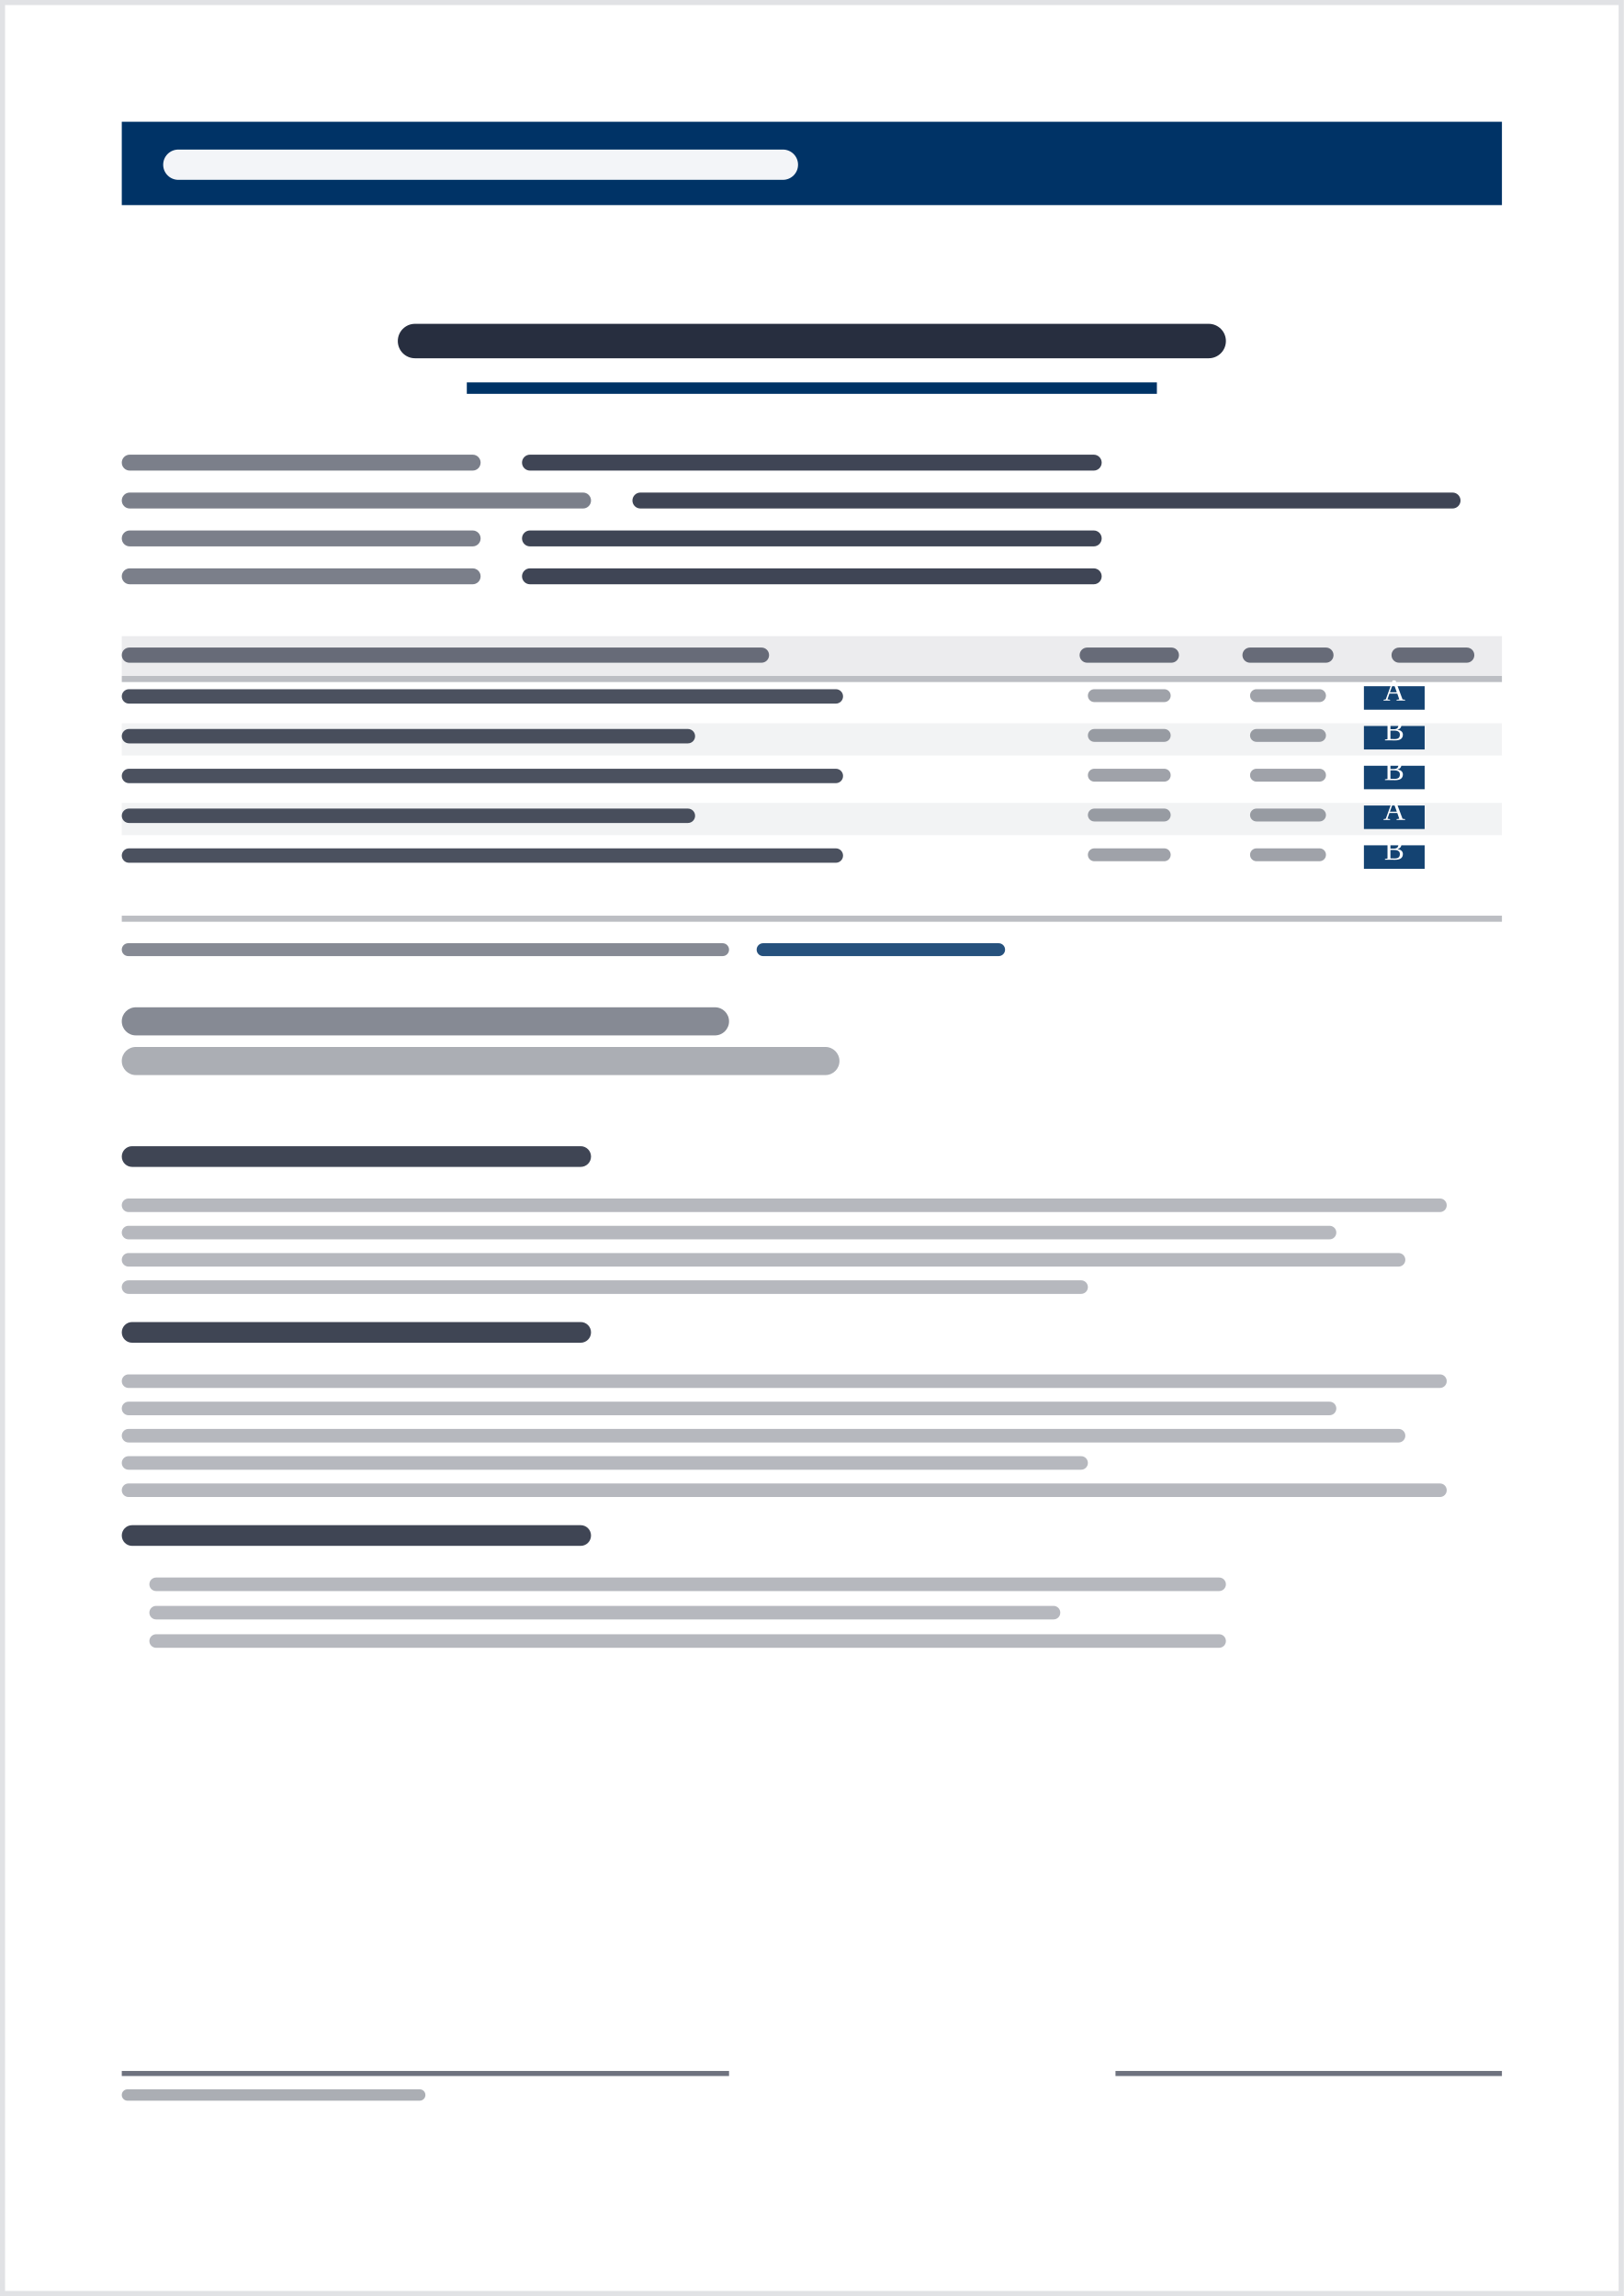
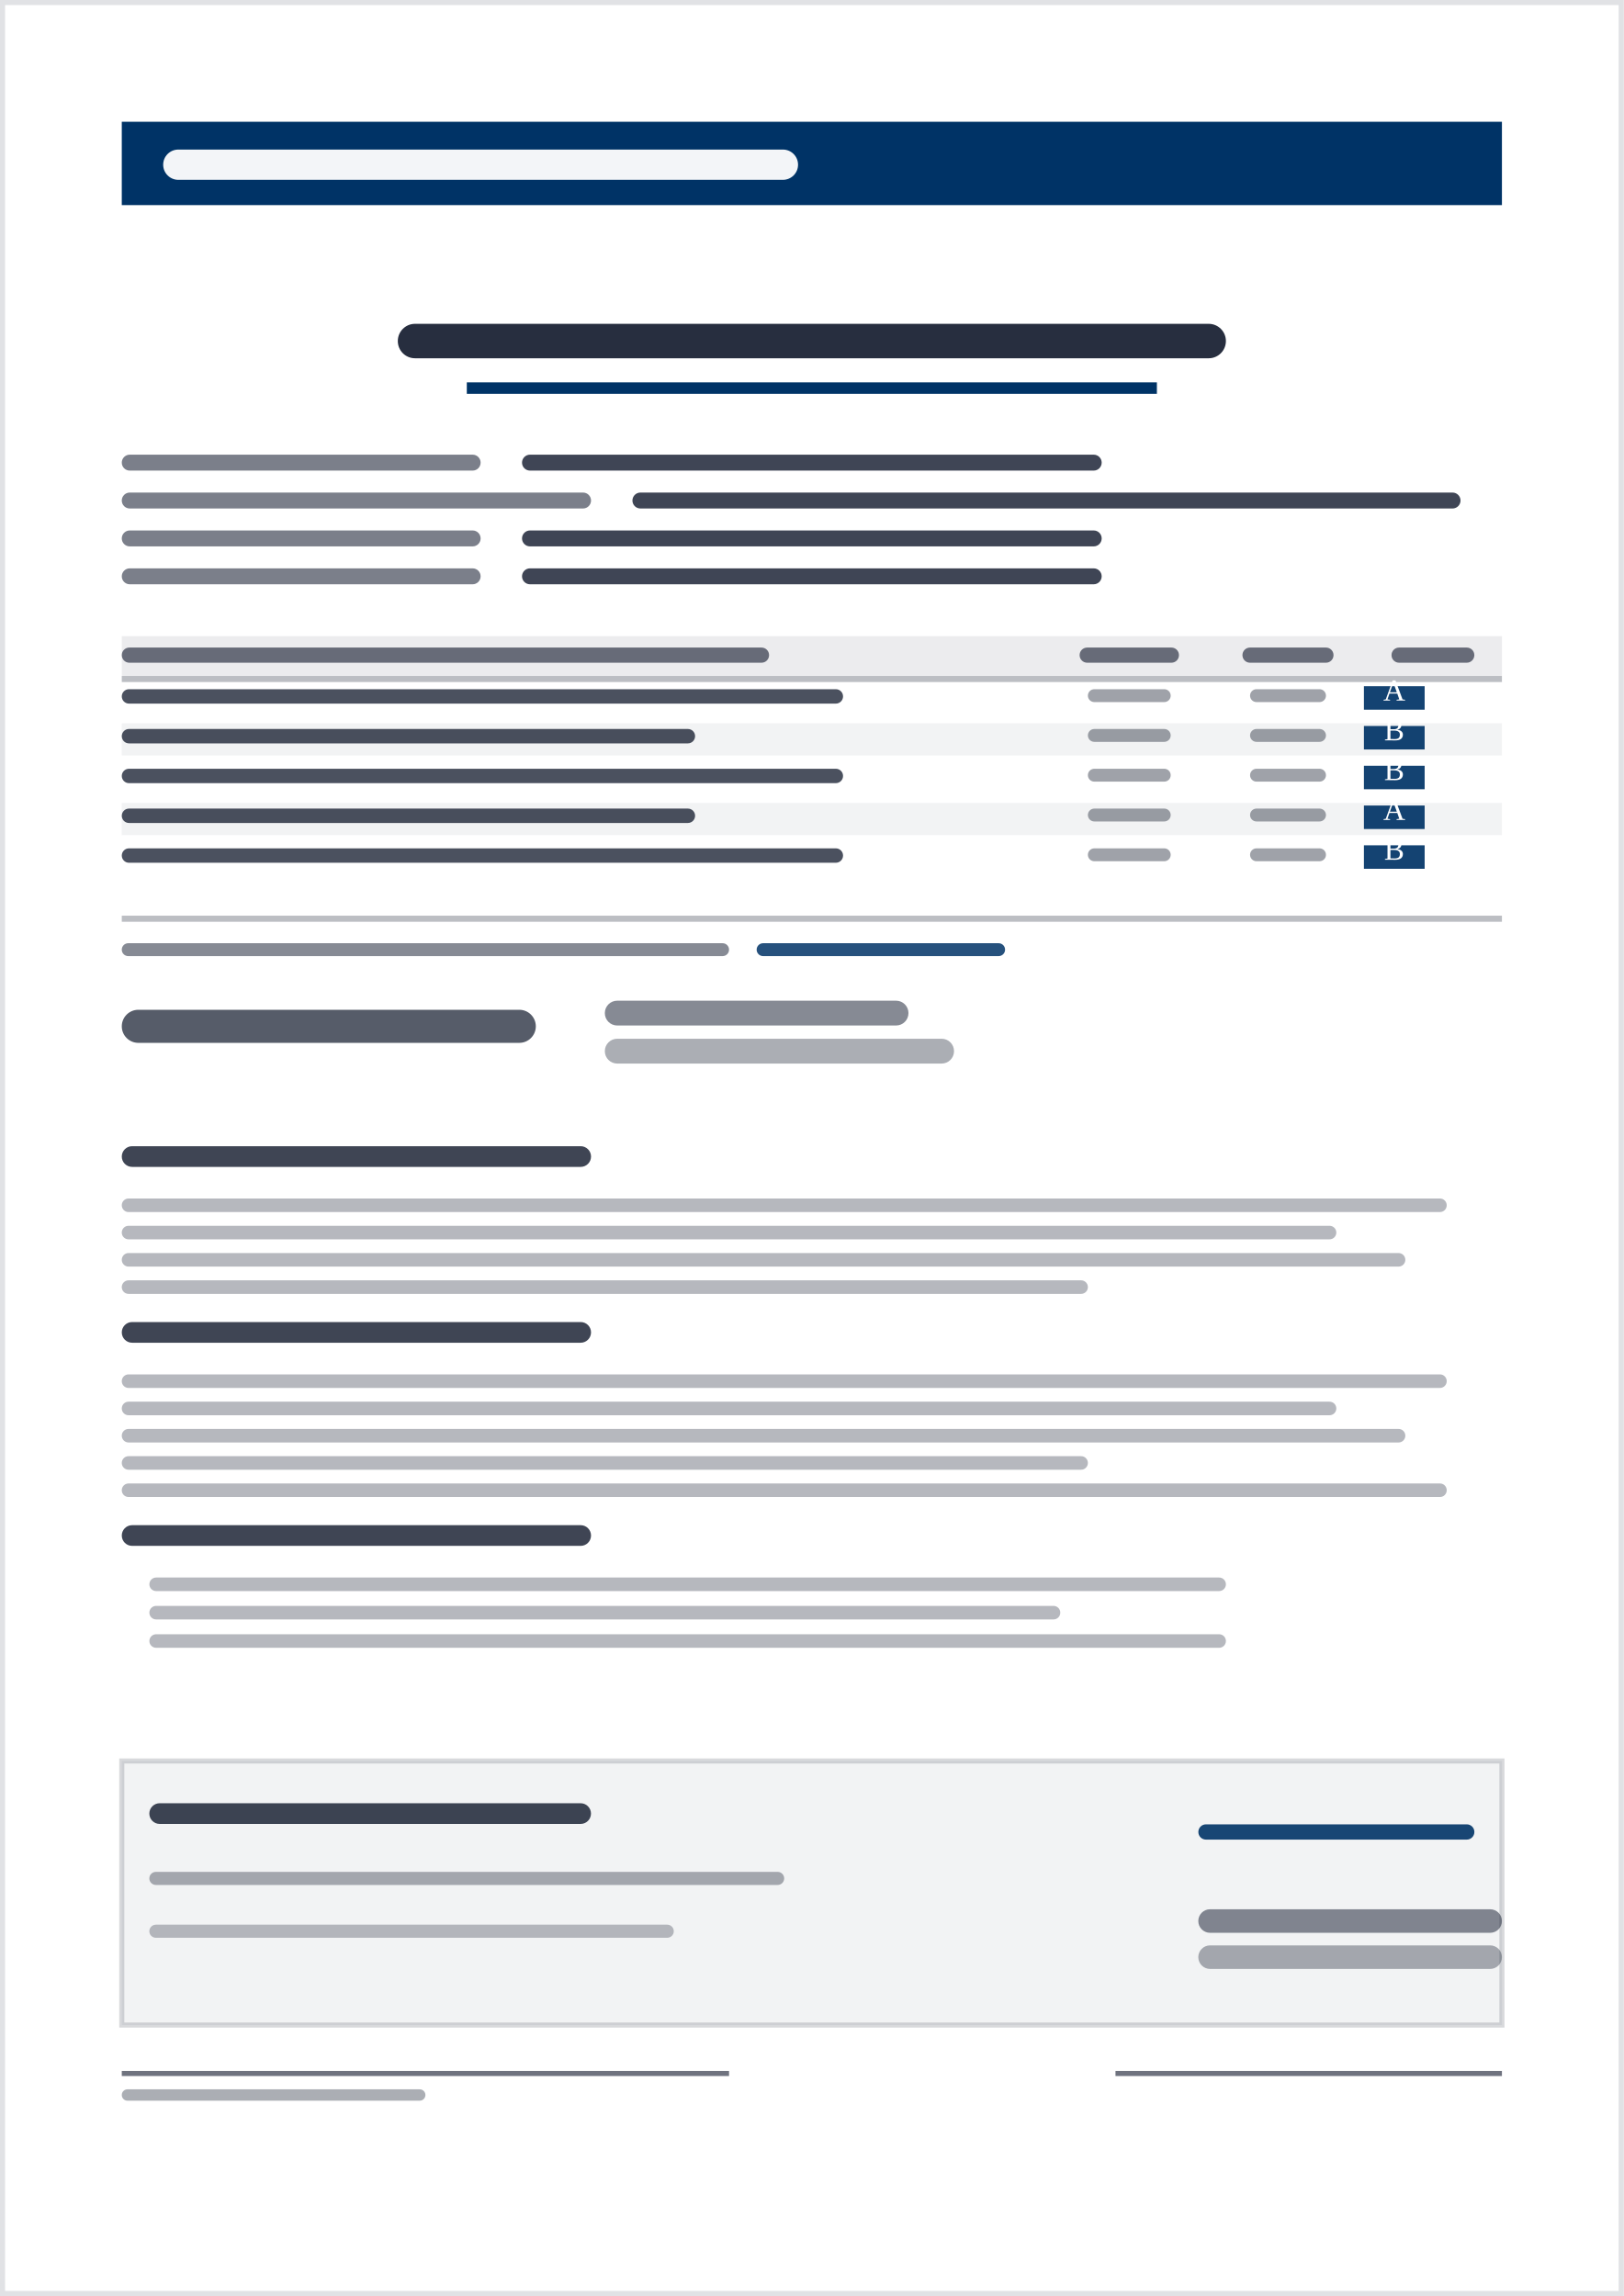
<svg xmlns="http://www.w3.org/2000/svg" width="320" height="452.57" viewBox="0 0 320 452.57" role="img" aria-label="posudok-hu template preview">
  <rect width="320" height="452.57" fill="#FFFFFF" />
  <rect x="0.5" y="0.5" width="319" height="451.57" fill="none" stroke="#0F172A1f" />
  <rect x="24" y="24" width="272" height="16.43" fill="#003366" />
  <rect x="32.16" y="29.48" width="125.12" height="5.97" rx="2.99" fill="#FFFFFF" opacity="0.95" />
  <rect x="78.4" y="63.83" width="163.2" height="6.79" rx="3.39" fill="#0F172A" opacity="0.9" />
  <rect x="92" y="75.37" width="136" height="2.26" fill="#003366" />
  <rect x="24" y="89.62" width="70.72" height="3.14" rx="1.57" fill="#0F172A8c" opacity="1" />
  <rect x="102.88" y="89.62" width="114.24" height="3.14" rx="1.57" fill="#0F172A" opacity="0.8" />
  <rect x="24" y="97.09" width="92.48" height="3.14" rx="1.57" fill="#0F172A8c" opacity="1" />
  <rect x="124.64" y="97.09" width="163.2" height="3.14" rx="1.57" fill="#0F172A" opacity="0.8" />
  <rect x="24" y="104.56" width="70.72" height="3.14" rx="1.57" fill="#0F172A8c" opacity="1" />
  <rect x="102.88" y="104.56" width="114.24" height="3.14" rx="1.57" fill="#0F172A" opacity="0.8" />
  <rect x="24" y="112.03" width="70.72" height="3.14" rx="1.57" fill="#0F172A8c" opacity="1" />
  <rect x="102.88" y="112.03" width="114.24" height="3.14" rx="1.57" fill="#0F172A" opacity="0.8" />
  <rect x="24" y="127.64" width="127.57" height="2.99" rx="1.49" fill="#0F172A99" opacity="1" />
  <rect x="212.77" y="127.64" width="19.58" height="2.99" rx="1.49" fill="#0F172A99" opacity="1" />
  <rect x="244.86" y="127.64" width="17.95" height="2.99" rx="1.49" fill="#0F172A99" opacity="1" />
  <rect x="274.24" y="127.64" width="16.32" height="2.99" rx="1.49" fill="#0F172A99" opacity="1" />
  <rect x="24" y="133.24" width="272" height="1.2" fill="#0F172A47" />
  <rect x="24" y="125.4" width="272" height="7.84" fill="#0F172A14" />
  <rect x="24" y="135.85" width="142.15" height="2.84" rx="1.42" fill="#0F172Abf" opacity="1" />
  <rect x="214.4" y="135.85" width="16.32" height="2.54" rx="1.27" fill="#0F172A66" opacity="1" />
  <rect x="246.36" y="135.85" width="14.96" height="2.54" rx="1.27" fill="#0F172A66" opacity="1" />
  <rect x="268.8" y="135.26" width="11.97" height="4.63" fill="#003366eb" />
  <text x="274.78" y="138.09" font-size="6" text-anchor="middle" font-family="Times New Roman, serif" fill="#FFFFFF">A</text>
  <rect x="24" y="142.57" width="272" height="6.35" fill="#0F172A0d" />
  <rect x="24" y="143.69" width="112.99" height="2.84" rx="1.42" fill="#0F172Abf" opacity="1" />
  <rect x="214.4" y="143.69" width="16.32" height="2.54" rx="1.27" fill="#0F172A66" opacity="1" />
  <rect x="246.36" y="143.69" width="14.96" height="2.54" rx="1.27" fill="#0F172A66" opacity="1" />
  <rect x="268.8" y="143.1" width="11.97" height="4.63" fill="#003366eb" />
  <text x="274.78" y="145.93" font-size="6" text-anchor="middle" font-family="Times New Roman, serif" fill="#FFFFFF">B</text>
  <rect x="24" y="151.53" width="142.15" height="2.84" rx="1.42" fill="#0F172Abf" opacity="1" />
  <rect x="214.4" y="151.53" width="16.32" height="2.54" rx="1.27" fill="#0F172A66" opacity="1" />
  <rect x="246.36" y="151.53" width="14.96" height="2.54" rx="1.27" fill="#0F172A66" opacity="1" />
  <rect x="268.8" y="150.94" width="11.97" height="4.63" fill="#003366eb" />
  <text x="274.78" y="153.77" font-size="6" text-anchor="middle" font-family="Times New Roman, serif" fill="#FFFFFF">B</text>
  <rect x="24" y="158.26" width="272" height="6.35" fill="#0F172A0d" />
  <rect x="24" y="159.38" width="112.99" height="2.84" rx="1.42" fill="#0F172Abf" opacity="1" />
  <rect x="214.4" y="159.38" width="16.32" height="2.54" rx="1.27" fill="#0F172A66" opacity="1" />
  <rect x="246.36" y="159.38" width="14.96" height="2.54" rx="1.27" fill="#0F172A66" opacity="1" />
  <rect x="268.8" y="158.78" width="11.97" height="4.63" fill="#003366eb" />
  <text x="274.78" y="161.62" font-size="6" text-anchor="middle" font-family="Times New Roman, serif" fill="#FFFFFF">A</text>
  <rect x="24" y="167.22" width="142.15" height="2.84" rx="1.42" fill="#0F172Abf" opacity="1" />
  <rect x="214.4" y="167.22" width="16.32" height="2.54" rx="1.27" fill="#0F172A66" opacity="1" />
  <rect x="246.36" y="167.22" width="14.96" height="2.54" rx="1.27" fill="#0F172A66" opacity="1" />
  <rect x="268.8" y="166.62" width="11.97" height="4.63" fill="#003366eb" />
  <text x="274.78" y="169.46" font-size="6" text-anchor="middle" font-family="Times New Roman, serif" fill="#FFFFFF">B</text>
  <rect x="24" y="180.49" width="272" height="1.2" fill="#0F172A47" />
  <rect x="24" y="185.92" width="119.68" height="2.54" rx="1.27" fill="#0F172A80" opacity="1" />
  <rect x="149.12" y="185.92" width="48.96" height="2.54" rx="1.27" fill="#003366" opacity="0.85" />
-   <rect x="24" y="198.55" width="119.68" height="5.54" rx="2.77" fill="#0F172A80" opacity="1" />
-   <rect x="24" y="206.37" width="141.44" height="5.54" rx="2.77" fill="#0F172A59" opacity="1" />
+   <rect x="24" y="199.04" width="81.6" height="6.52" rx="3.26" fill="#0F172Ab3" opacity="1" />
+   <rect x="119.2" y="197.25" width="59.84" height="4.89" rx="2.44" fill="#0F172A80" opacity="1" />
+   <rect x="119.2" y="204.75" width="68.82" height="4.89" rx="2.44" fill="#0F172A59" opacity="1" />
  <rect x="24" y="225.93" width="92.48" height="4.08" rx="2.04" fill="#0F172Acc" opacity="1" />
  <rect x="24" y="236.24" width="261.12" height="2.67" rx="1.33" fill="#0F172A4d" opacity="1" />
  <rect x="24" y="241.62" width="239.36" height="2.67" rx="1.33" fill="#0F172A4d" opacity="1" />
  <rect x="24" y="246.99" width="252.96" height="2.67" rx="1.33" fill="#0F172A4d" opacity="1" />
  <rect x="24" y="252.37" width="190.4" height="2.67" rx="1.33" fill="#0F172A4d" opacity="1" />
  <rect x="24" y="260.59" width="92.48" height="4.08" rx="2.04" fill="#0F172Acc" opacity="1" />
  <rect x="24" y="270.91" width="261.12" height="2.67" rx="1.33" fill="#0F172A4d" opacity="1" />
  <rect x="24" y="276.29" width="239.36" height="2.67" rx="1.33" fill="#0F172A4d" opacity="1" />
  <rect x="24" y="281.66" width="252.96" height="2.67" rx="1.33" fill="#0F172A4d" opacity="1" />
  <rect x="24" y="287.03" width="190.4" height="2.67" rx="1.33" fill="#0F172A4d" opacity="1" />
  <rect x="24" y="292.41" width="261.12" height="2.67" rx="1.33" fill="#0F172A4d" opacity="1" />
  <rect x="24" y="300.63" width="92.48" height="4.08" rx="2.04" fill="#0F172Acc" opacity="1" />
  <rect x="29.44" y="310.95" width="212.16" height="2.67" rx="1.33" fill="#0F172A4d" opacity="1" />
  <rect x="29.44" y="316.54" width="179.52" height="2.67" rx="1.33" fill="#0F172A4d" opacity="1" />
  <rect x="29.44" y="322.13" width="212.16" height="2.67" rx="1.33" fill="#0F172A4d" opacity="1" />
+   <rect x="24" y="347.11" width="272" height="52.05" fill="#0F172A0d" stroke="#0F172A29" />
+   <rect x="29.43" y="355.44" width="87.04" height="4.08" rx="2.04" fill="#0F172Acc" opacity="1" />
+   <rect x="29.43" y="368.97" width="125.12" height="2.58" rx="1.29" fill="#0F172A59" opacity="1" />
+   <rect x="29.43" y="379.38" width="103.36" height="2.58" rx="1.29" fill="#0F172A47" opacity="1" />
+   <rect x="236.17" y="359.6" width="54.4" height="3.01" rx="1.5" fill="#003366" opacity="0.9" />
+   <rect x="236.16" y="376.34" width="59.84" height="4.64" rx="2.32" fill="#0F172A80" opacity="1" />
+   <rect x="236.16" y="383.46" width="59.84" height="4.64" rx="2.32" fill="#0F172A59" opacity="1" />
  <rect x="24" y="408.21" width="119.68" height="1" fill="#0F172A99" />
  <rect x="219.84" y="408.21" width="76.16" height="1" fill="#0F172A99" />
  <rect x="24" y="411.83" width="59.84" height="2.24" rx="1.12" fill="#0F172A59" opacity="1" />
</svg>
